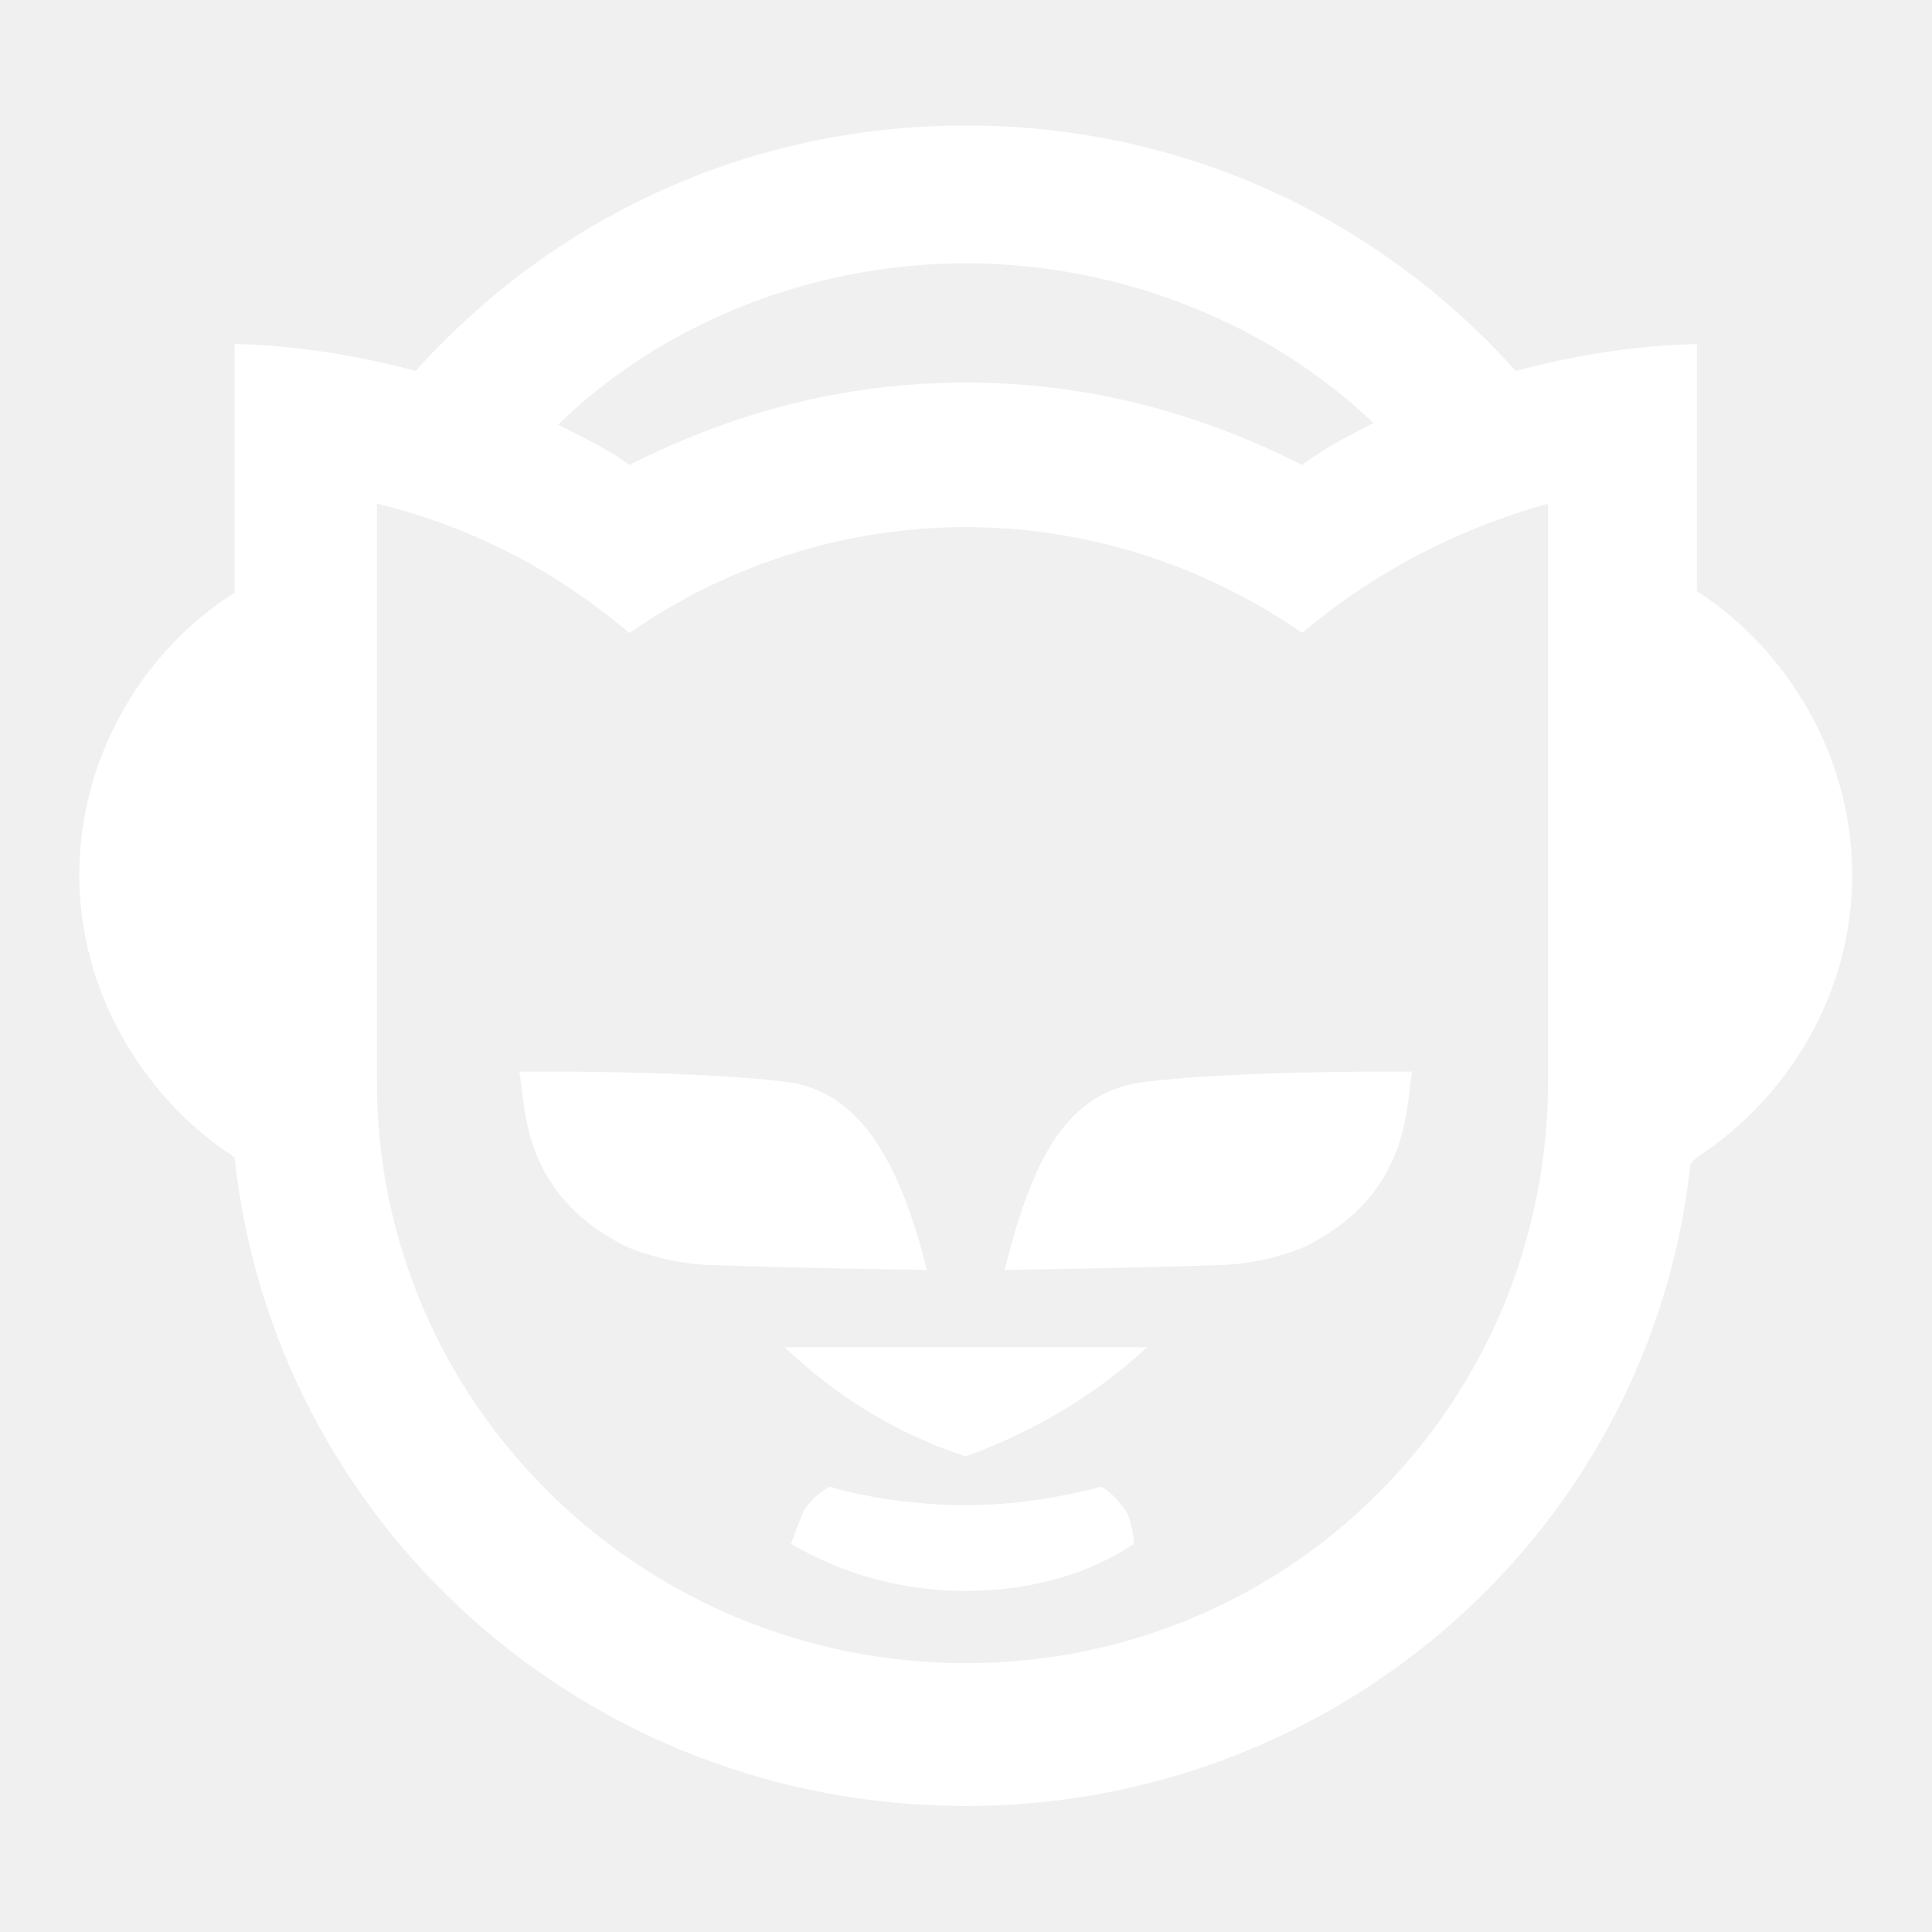
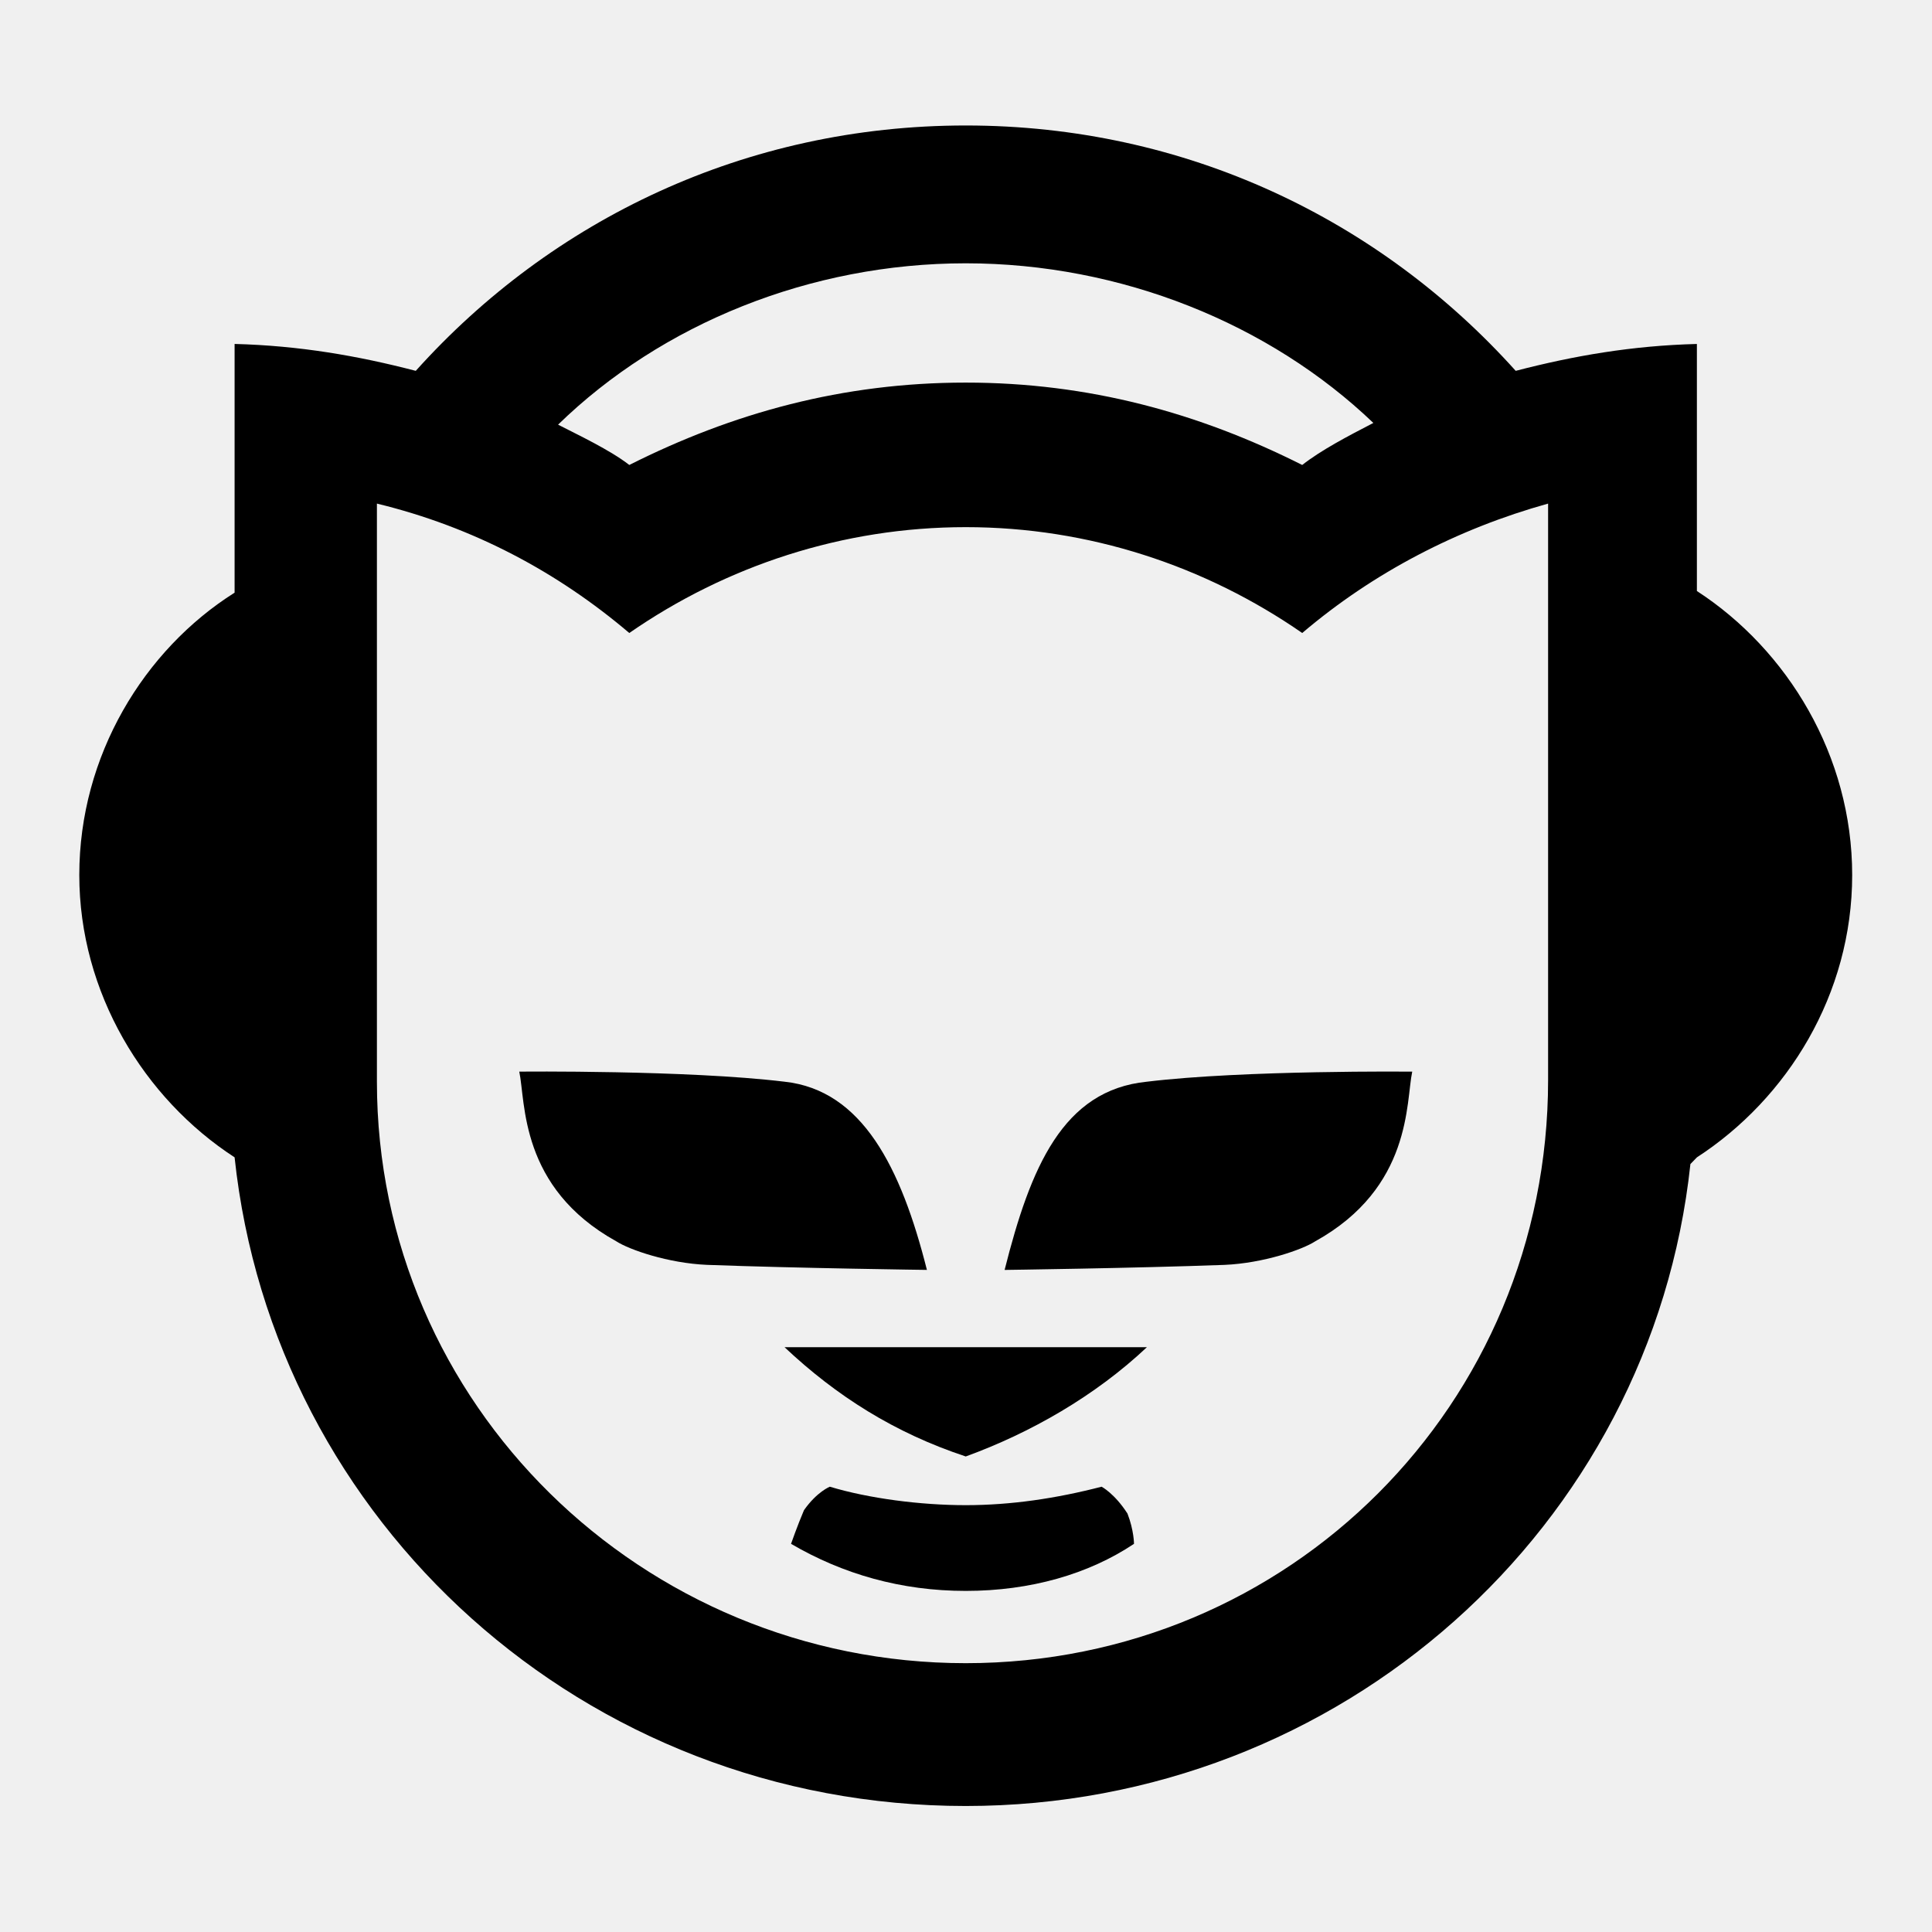
<svg xmlns="http://www.w3.org/2000/svg" viewBox="0 0 500 500">
-   <g fill="#fff">
+   <g fill="currentColor">
    <path d="m296.816 348.655c-13.388 12.615-30.139 22.188-46.884 28.278-18.418-6.09-33.491-15.657-46.89-28.278z" />
    <path d="m107.599 95.974c35.164-39.145 85.4-63.499 142.333-63.499 56.939 0 107.169 24.36 142.332 63.499 15.073-3.913 30.151-6.525 46.89-6.955v63.934c23.438 15.221 40.189 42.617 40.189 73.5 0 30.885-16.751 57.845-40.188 73.072l-1.679 1.73c-10.042 93.941-90.418 166.136-187.544 166.136-98.794 0-179.17-73.5-189.218-167.872-23.442-15.227-40.193-42.622-40.193-73.071 0-30.878 16.745-58.274 40.193-73.066v-64.369c16.746.436 31.812 3.048 46.885 6.96zm55.26 24.359c26.794-13.486 55.255-21.317 87.073-21.317 31.823 0 60.278 7.831 87.078 21.317 5.024-3.919 11.715-7.402 18.412-10.874-26.788-25.659-65.303-41.316-105.49-41.316-40.188 0-78.703 15.657-105.502 41.758 5.03 2.595 13.4 6.513 18.43 10.432zm0 43.487c-18.424-15.657-40.193-27.395-65.314-33.49v149.614c0 83.503 68.666 150.485 152.387 150.485 83.727 0 150.714-66.976 150.714-150.92v-149.18c-23.443 6.531-45.224 17.834-63.63 33.491-25.121-17.398-55.26-27.395-87.079-27.395-31.823 0-61.957 9.997-87.078 27.395z" />
    <path d="m296.816 279.944c25.127-3.042 68.666-2.607 68.666-2.607-1.673 7.826 0 30.002-25.115 43.923-3.351 2.171-13.4 5.649-23.442 6.09-23.443.865-56.933 1.306-56.933 1.306 6.685-26.536 15.055-46.535 36.824-48.712m-93.775 0c20.103 2.177 30.151 22.176 36.842 48.706 0 0-33.49-.435-56.933-1.306-10.048-.435-20.09-3.919-23.448-6.09-25.115-13.92-23.436-36.097-25.115-43.923 0 .006 43.55-.43 68.654 2.613m90.436 119.6c-11.722 7.832-26.8 12.18-43.545 12.18-16.74 0-31.818-4.348-45.212-12.18 0 0 1.673-4.783 3.345-8.702 3.352-4.783 6.697-6.084 6.697-6.084 10.049 3.037 23.437 4.778 35.164 4.778 11.715 0 23.442-1.741 35.164-4.778 0 0 3.35 1.736 6.702 6.955 1.685 4.36 1.685 7.831 1.685 7.831" />
  </g>
</svg>
